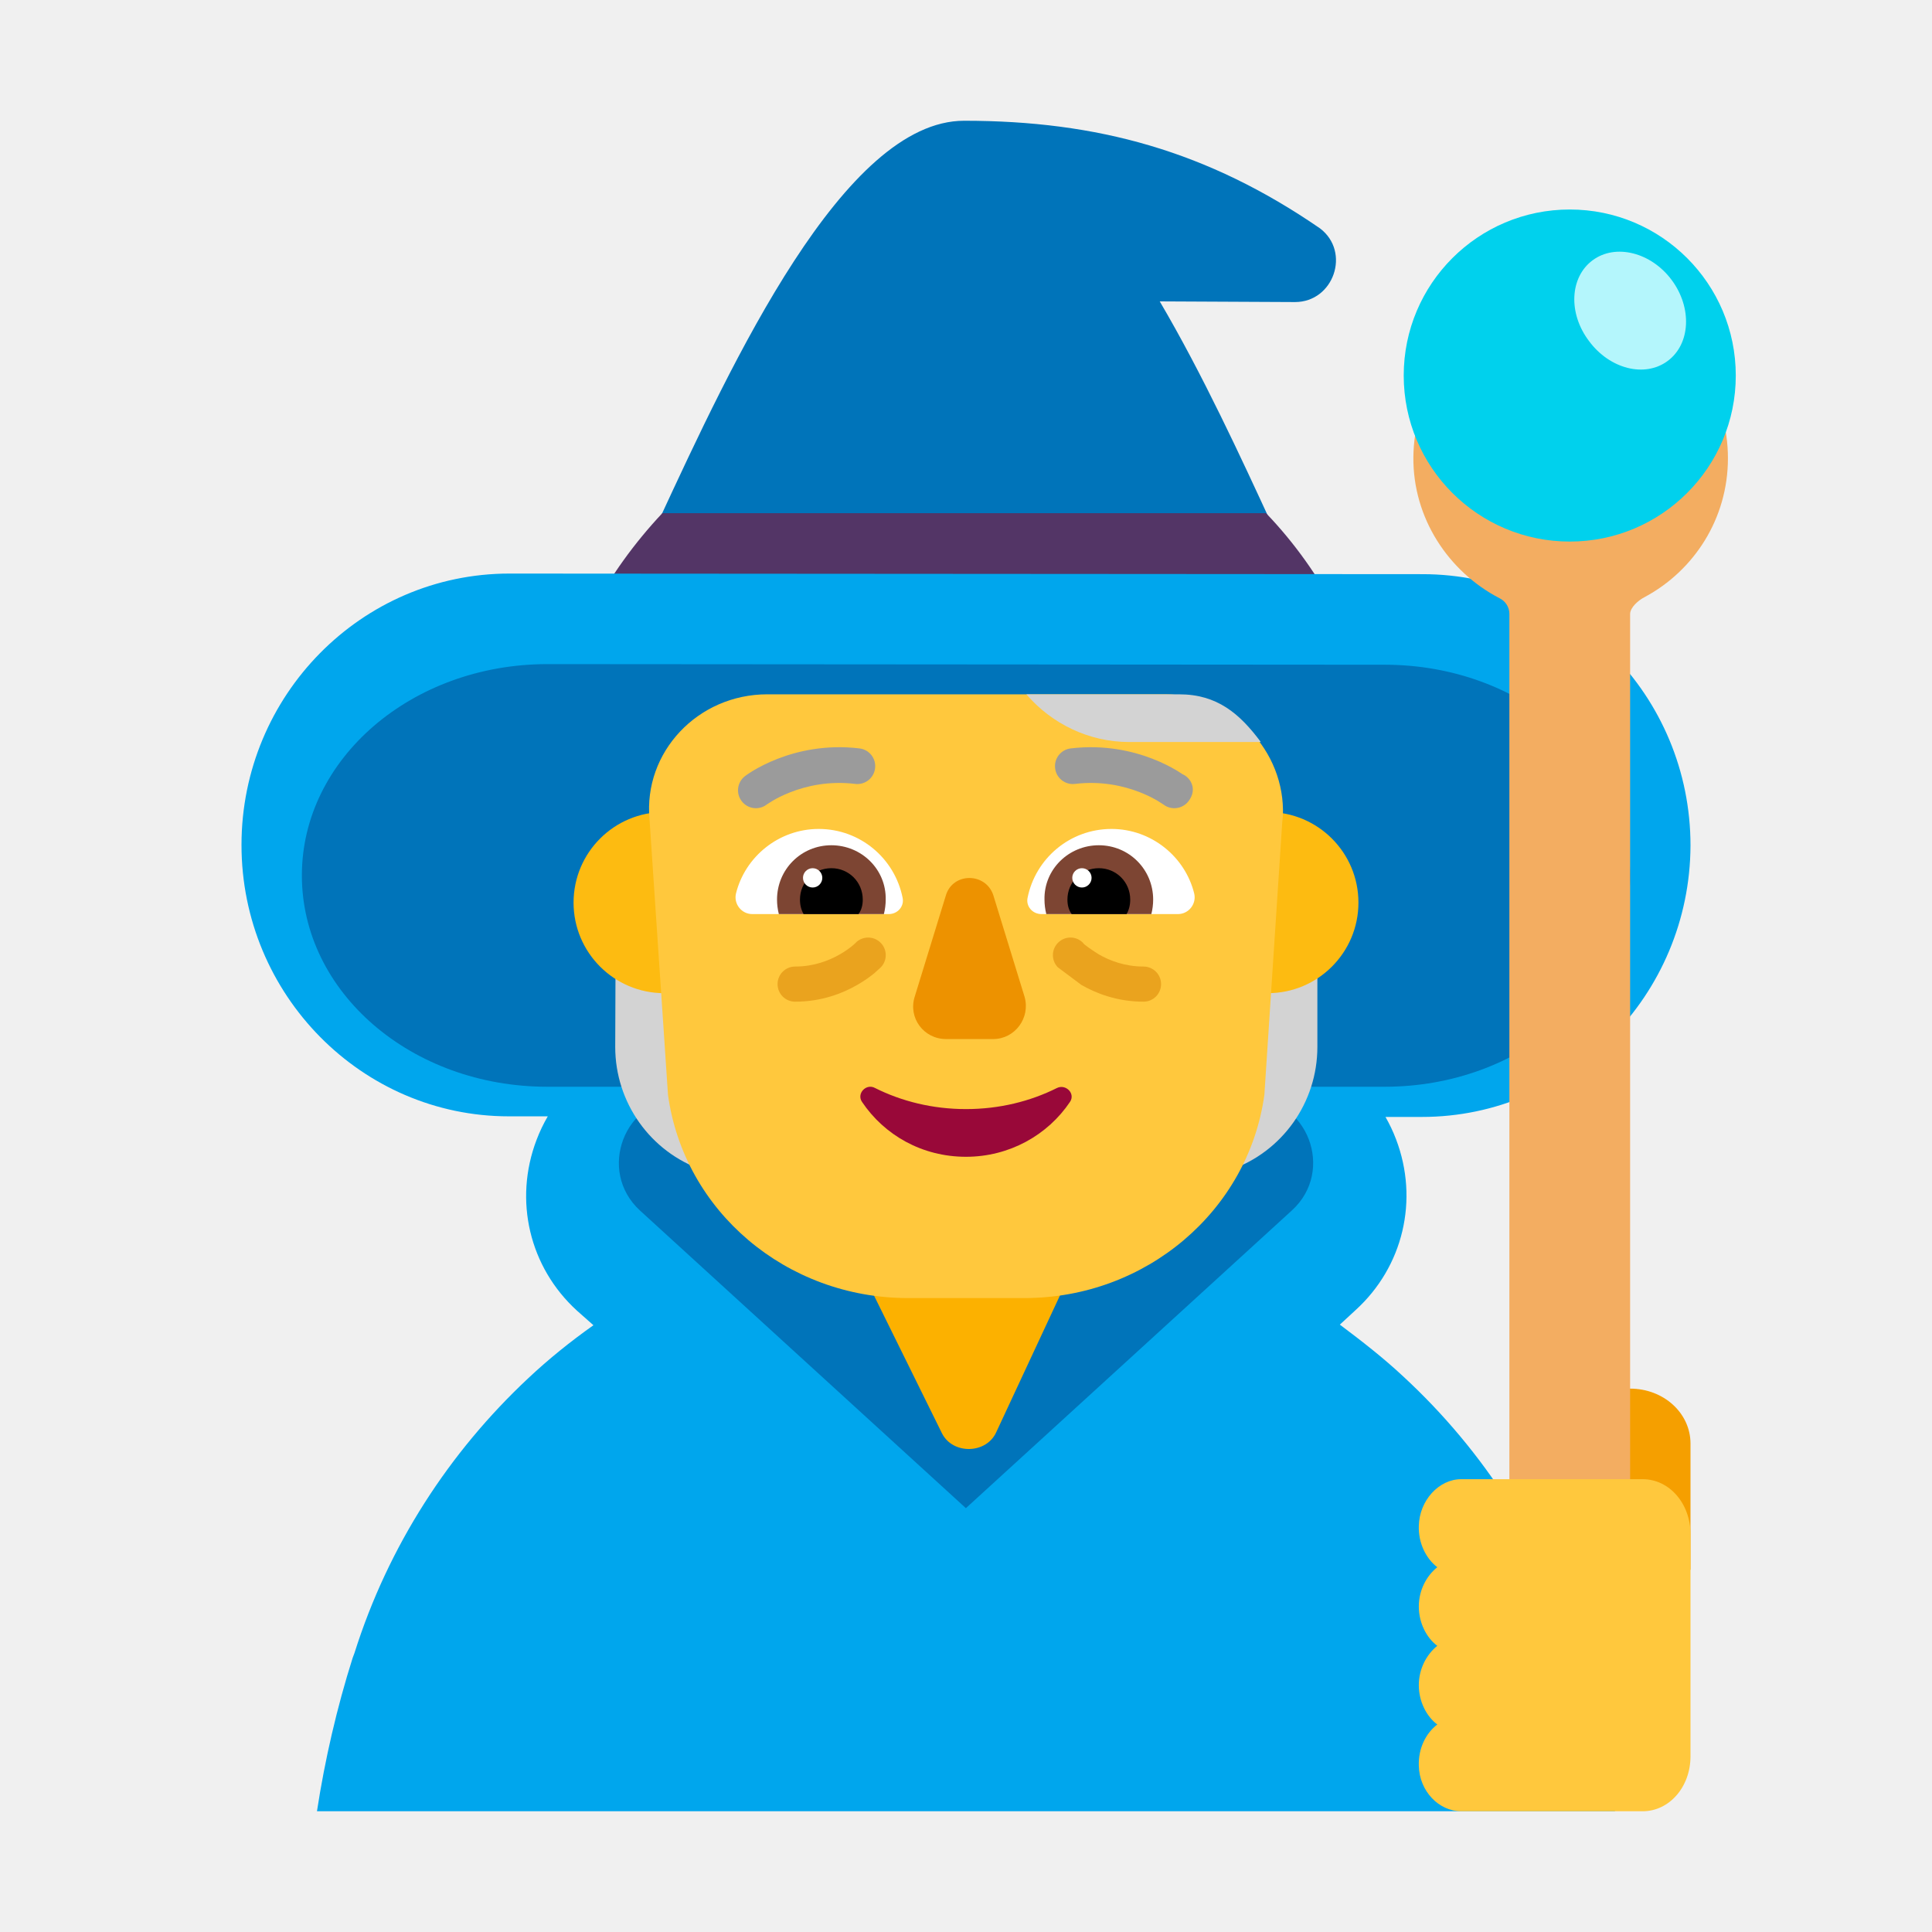
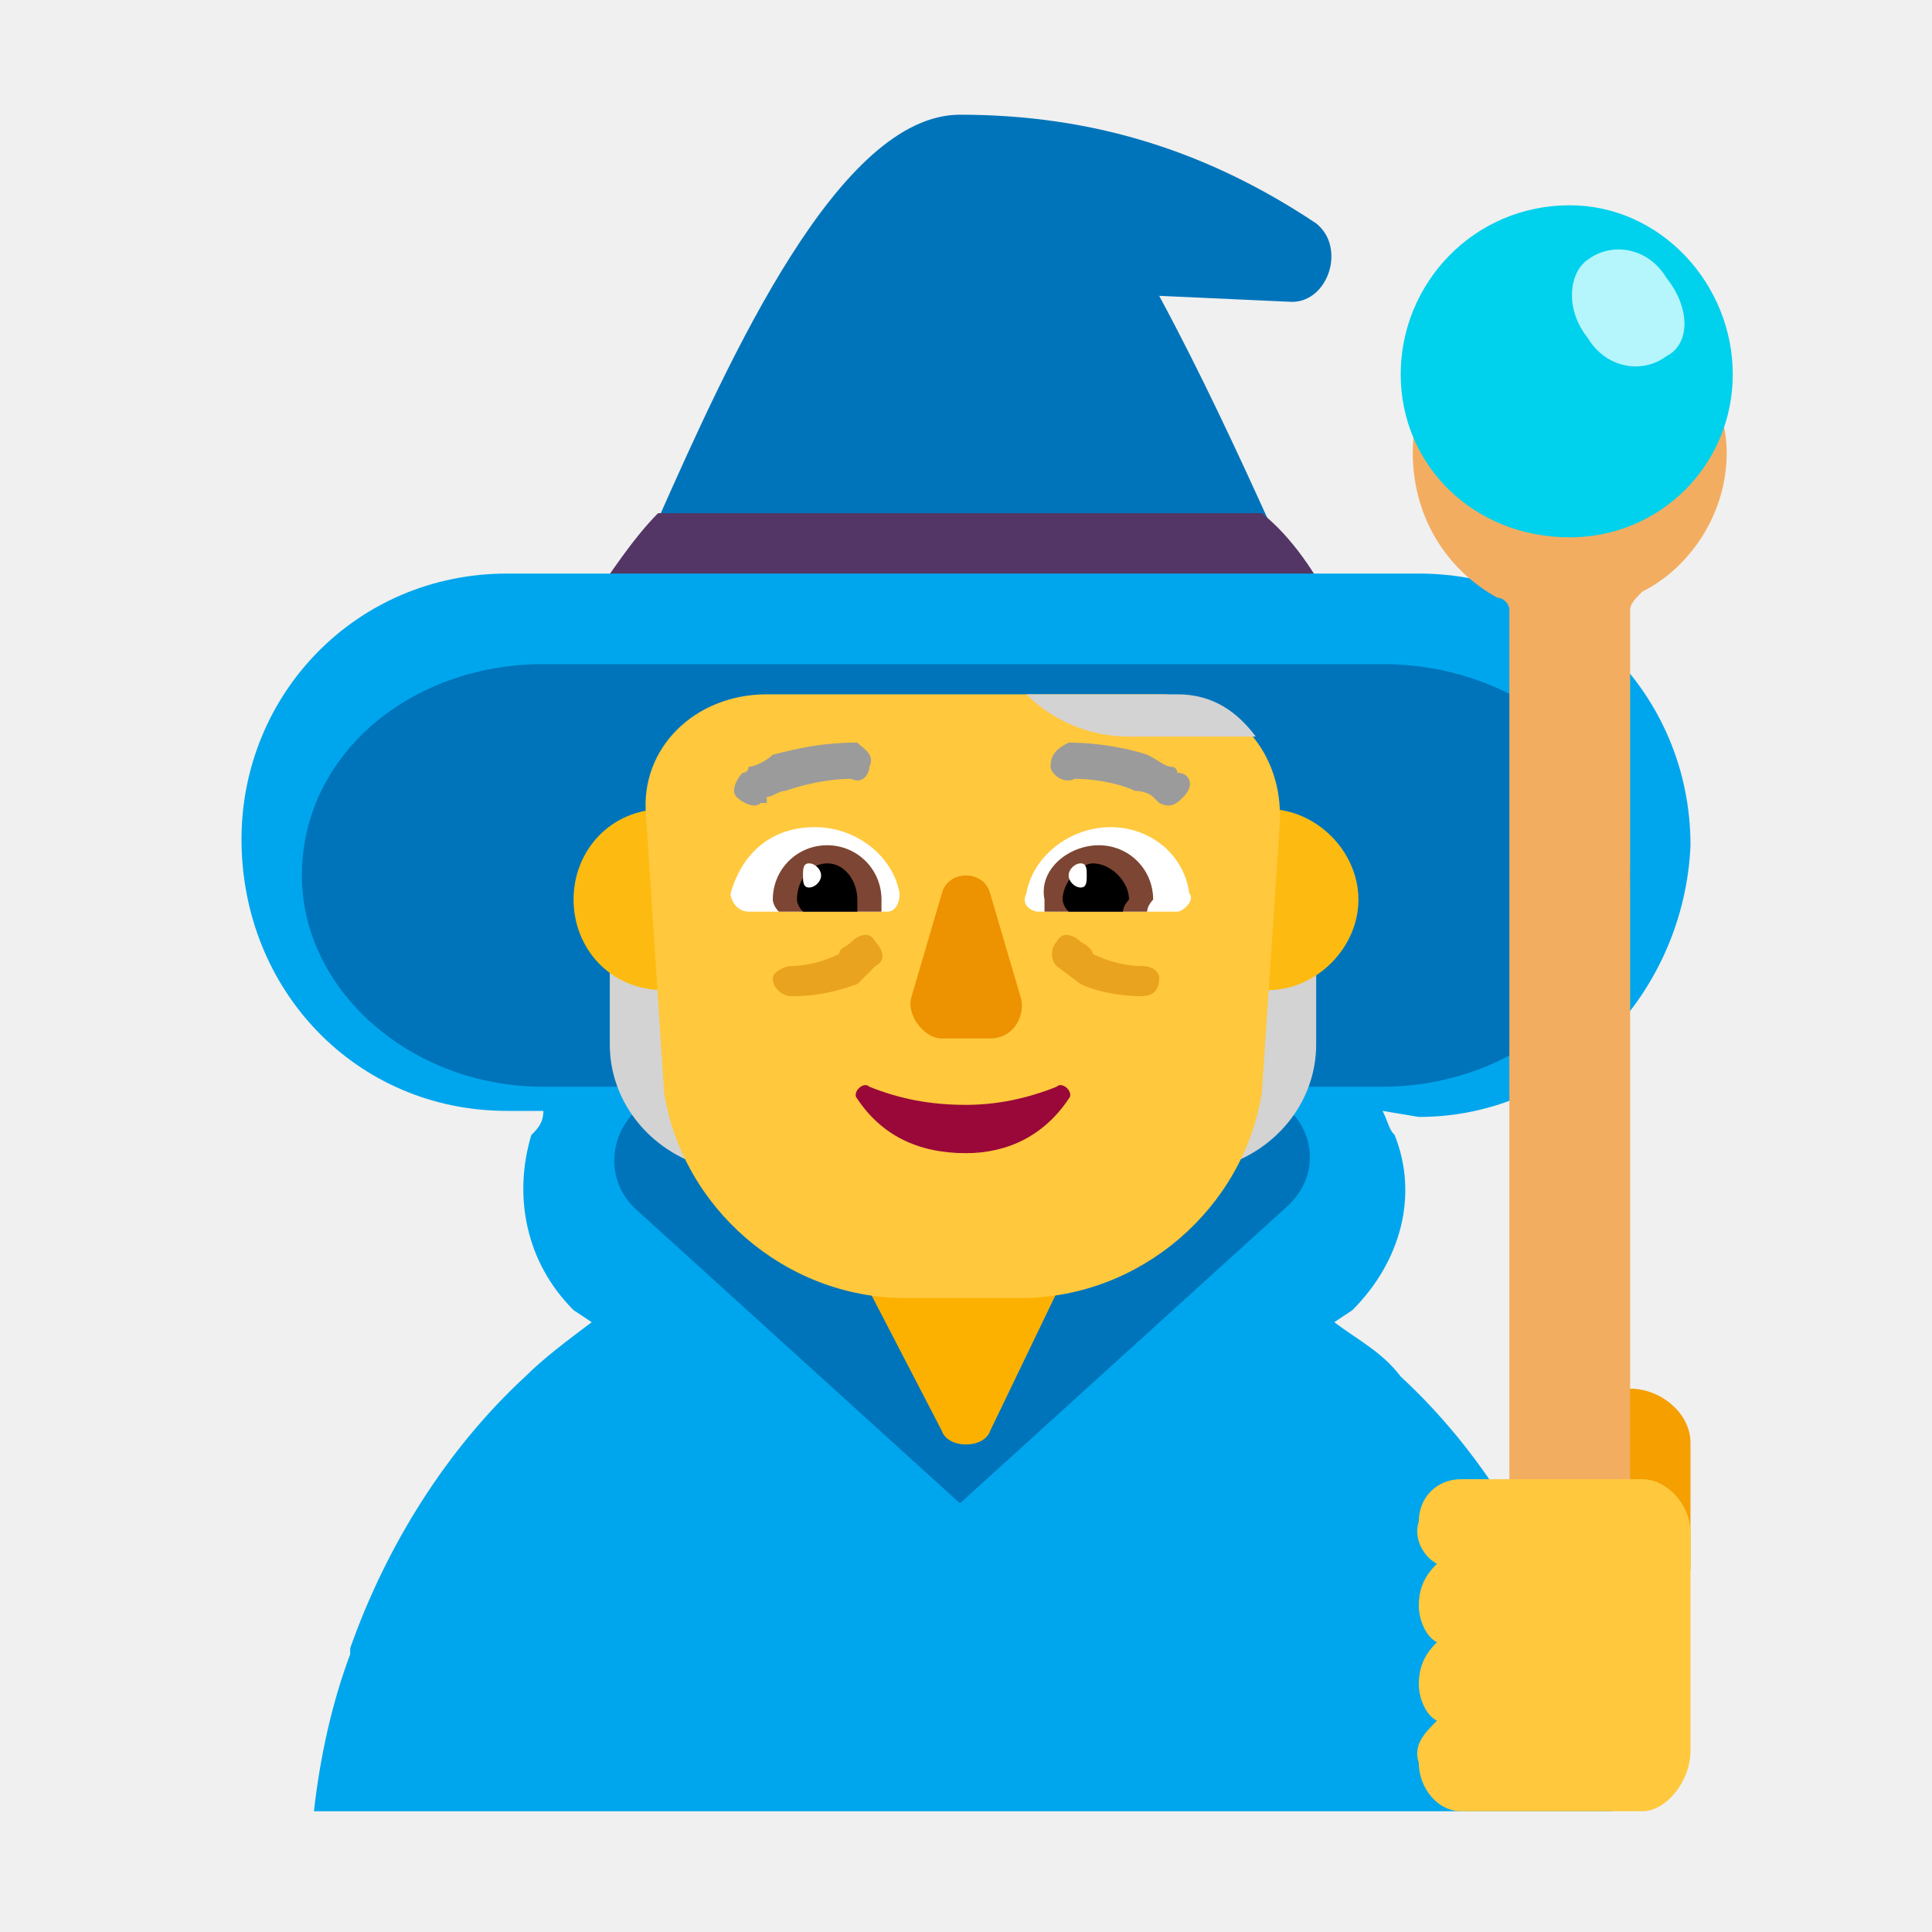
<svg xmlns="http://www.w3.org/2000/svg" width="32" height="32" viewBox="0 0 32 32" fill="none">
-   <path d="M10.2 10.11L10.02 10.46H21.92L21.75 10.13C21.556 9.75 21.327 9.255 21.07 8.695C20.554 7.577 19.921 6.203 19.209 4.992L21.449 5.003C22.091 5.003 22.377 4.173 21.864 3.783C20 2.5 18.172 2 15.97 2C13.98 2 12.131 5.99 10.912 8.621C10.642 9.203 10.403 9.719 10.2 10.11Z" fill="#0074BA" />
-   <path d="M9.79 10.15L9.6 10.53H22.34L22.16 10.17C21.84 9.55 21.44 8.99 20.97 8.5H10.97C10.51 8.99 10.11 9.54 9.79 10.15Z" fill="#533566" />
-   <path d="M22.948 18.5L23.552 18.5C26 18.5 27.99 16.484 28 14.005C28 11.526 26.01 9.51 23.562 9.51L8.438 9.5C5.99 9.5 4 11.516 4 13.995C4 16.474 5.99 18.49 8.428 18.49L9.073 18.49C9.001 18.613 8.939 18.743 8.887 18.88C8.506 19.88 8.767 20.99 9.558 21.71L9.829 21.95C9.448 22.22 9.087 22.51 8.747 22.83C7.444 24.05 6.432 25.6 5.871 27.38L5.841 27.46C5.581 28.28 5.38 29.15 5.25 30H26.75C26.62 29.14 26.429 28.26 26.169 27.42C25.598 25.61 24.576 24.03 23.244 22.8C22.913 22.49 22.552 22.21 22.192 21.94L22.452 21.7C23.244 20.98 23.504 19.87 23.123 18.87C23.074 18.741 23.015 18.617 22.948 18.5Z" fill="#00A6ED" />
-   <path d="M9.065 18H22.935C25.176 18 27 16.436 27 14.51C27 12.574 25.186 11.01 22.935 11.01L9.065 11C6.824 11 5 12.564 5 14.5C5 16.436 6.814 18 9.065 18Z" fill="#0074BA" />
-   <path d="M15.998 18.15L20.679 18.18C21.655 18.18 22.123 19.39 21.396 20.05L15.998 24.98L10.6 20.05C9.883 19.39 10.341 18.19 11.317 18.18L15.998 18.15Z" fill="#0074BA" />
-   <path d="M17.174 21.071H16.122H15.07C14.793 21.071 14.516 21.051 14.25 21L15.601 23.738C15.778 24.094 16.332 24.084 16.498 23.728L17.75 21.041C17.573 21.061 17.373 21.071 17.174 21.071Z" fill="#FCB100" />
-   <path d="M10.19 17.34L10.2 14.67C11.31 14.65 12.41 14.64 13.52 14.65V20.03L11.64 19.38C10.77 19.08 10.19 18.26 10.19 17.34Z" fill="#D3D3D3" />
-   <path d="M18.49 20.03V14.73C19.6 14.76 20.71 14.8 21.82 14.84L21.82 17.34C21.82 18.26 21.24 19.08 20.37 19.38L18.49 20.03Z" fill="#D3D3D3" />
-   <path d="M12.5 14.95C12.5 15.778 11.828 16.45 11 16.45C10.172 16.45 9.5 15.778 9.5 14.95C9.5 14.121 10.172 13.45 11 13.45C11.828 13.45 12.5 14.121 12.5 14.95Z" fill="#FDBB11" />
-   <path d="M22.5 14.95C22.5 15.778 21.828 16.45 21 16.45C20.172 16.45 19.5 15.778 19.5 14.95C19.5 14.121 20.172 13.45 21 13.45C21.828 13.45 22.5 14.121 22.5 14.95Z" fill="#FDBB11" />
-   <path d="M21.238 13.619C21.238 13.609 21.238 13.609 21.238 13.619L21.249 13.51C21.29 12.441 20.411 11.5 19.298 11.5H12.709C11.555 11.5 10.656 12.46 10.758 13.569L11.064 18.134C11.33 20.064 13.026 21.5 15.038 21.5H16.008H16.969C18.981 21.5 20.677 20.055 20.942 18.134L21.238 13.619Z" fill="#FFC83D" />
-   <path d="M16 18.37C15.446 18.37 14.933 18.241 14.492 18.02C14.349 17.941 14.184 18.11 14.277 18.25C14.646 18.8 15.272 19.16 16 19.16C16.718 19.16 17.354 18.8 17.723 18.25C17.816 18.11 17.651 17.951 17.508 18.02C17.067 18.241 16.554 18.37 16 18.37Z" fill="#990839" />
-   <path d="M12.19 14.8C12.34 14.19 12.9 13.73 13.56 13.73C14.25 13.73 14.82 14.22 14.95 14.87C14.98 15.01 14.87 15.14 14.72 15.14H12.46C12.28 15.14 12.15 14.97 12.19 14.8Z" fill="white" />
-   <path d="M19.78 14.8C19.63 14.19 19.07 13.73 18.41 13.73C17.72 13.73 17.15 14.22 17.02 14.87C16.99 15.01 17.1 15.14 17.25 15.14H19.51C19.69 15.14 19.82 14.97 19.78 14.8Z" fill="white" />
-   <path d="M12.87 14.9C12.87 14.4 13.27 14 13.77 14C14.27 14 14.68 14.4 14.67 14.9C14.67 14.98 14.66 15.06 14.64 15.14H12.9C12.88 15.06 12.87 14.98 12.87 14.9Z" fill="#7D4533" />
-   <path d="M19.1 14.9C19.1 14.4 18.7 14 18.2 14C17.7 14 17.29 14.4 17.3 14.9C17.3 14.98 17.31 15.06 17.33 15.14H19.07C19.09 15.06 19.1 14.98 19.1 14.9Z" fill="#7D4533" />
-   <path d="M13.77 14.38C14.06 14.38 14.29 14.61 14.29 14.9C14.29 14.99 14.27 15.07 14.22 15.14H13.31C13.27 15.07 13.25 14.99 13.25 14.9C13.25 14.61 13.48 14.38 13.77 14.38Z" fill="black" />
-   <path d="M18.2 14.38C17.91 14.38 17.68 14.61 17.68 14.9C17.68 14.99 17.7 15.07 17.75 15.14H18.66C18.7 15.07 18.72 14.99 18.72 14.9C18.72 14.61 18.49 14.38 18.2 14.38Z" fill="black" />
-   <path d="M13.62 14.54C13.62 14.628 13.548 14.7 13.46 14.7C13.372 14.7 13.3 14.628 13.3 14.54C13.3 14.452 13.372 14.38 13.46 14.38C13.548 14.38 13.62 14.452 13.62 14.54Z" fill="white" />
-   <path d="M18.08 14.54C18.08 14.628 18.008 14.7 17.92 14.7C17.832 14.7 17.76 14.628 17.76 14.54C17.76 14.452 17.832 14.38 17.92 14.38C18.008 14.38 18.08 14.452 18.08 14.54Z" fill="white" />
-   <path d="M15.67 14.82L15.15 16.51C15.04 16.86 15.3 17.21 15.67 17.21H16.45C16.81 17.21 17.07 16.86 16.97 16.51L16.45 14.82C16.32 14.45 15.79 14.45 15.67 14.82Z" fill="#ED9200" />
-   <path d="M12.34 12.855C12.21 12.954 12.185 13.14 12.285 13.27C12.384 13.4 12.569 13.425 12.699 13.326L12.702 13.324C12.705 13.322 12.71 13.318 12.718 13.313C12.734 13.302 12.759 13.286 12.793 13.266C12.86 13.226 12.962 13.172 13.093 13.121C13.354 13.019 13.724 12.931 14.165 12.984C14.327 13.004 14.475 12.888 14.494 12.725C14.514 12.563 14.398 12.415 14.235 12.396C13.676 12.329 13.206 12.441 12.877 12.569C12.713 12.633 12.582 12.702 12.491 12.755C12.446 12.782 12.41 12.806 12.384 12.823L12.34 12.855Z" fill="#9B9B9B" />
-   <path d="M19.271 13.326C19.401 13.425 19.586 13.4 19.686 13.27C19.835 13.075 19.724 12.882 19.586 12.823C19.56 12.806 19.524 12.782 19.479 12.755C19.388 12.702 19.257 12.633 19.093 12.569C18.764 12.441 18.294 12.329 17.735 12.396C17.572 12.415 17.456 12.563 17.476 12.725C17.495 12.888 17.643 13.004 17.805 12.984C18.246 12.931 18.616 13.019 18.877 13.121C19.008 13.172 19.11 13.226 19.177 13.266L19.268 13.324L19.271 13.326Z" fill="#9B9B9B" />
-   <path d="M18.7 12.29H20.883C20.533 11.82 20.16 11.5 19.53 11.5H17C17.42 11.99 18.04 12.29 18.7 12.29Z" fill="#D3D3D3" />
-   <path d="M27 23C27.555 23 28 23.405 28 23.91V26H26V23.91C26 23.405 26.445 23 27 23Z" fill="#F59F00" />
-   <path d="M27.25 5.3C27.05 5.19 26.8 5.34 26.8 5.57V7.19C26.8 7.63 26.44 8 26 7.99C25.58 7.98 25.23 7.64 25.23 7.21V5.57C25.23 5.34 24.98 5.19 24.78 5.3C23.97 5.74 23.42 6.59 23.41 7.57C23.4 8.58 23.99 9.47 24.84 9.91C24.94 9.96 25 10.06 25 10.17V26.08C25 26.65 25.47 27.12 26.04 27.12C26.61 27.12 27 26.65 27 26.08V10.17C27 10.06 27.14 9.94 27.24 9.89C28.06 9.45 28.62 8.59 28.62 7.59C28.62 6.6 28.07 5.74 27.25 5.3Z" fill="#F3AD61" />
-   <path d="M26 8.97C27.519 8.97 28.75 7.739 28.75 6.22C28.75 4.701 27.519 3.47 26 3.47C24.481 3.47 23.25 4.701 23.25 6.22C23.25 7.739 24.481 8.97 26 8.97Z" fill="#00D1ED" />
-   <path d="M27.69 4.64C28.03 5.1 28 5.7 27.62 5.98C27.24 6.26 26.66 6.11 26.32 5.65C25.97 5.19 26 4.59 26.38 4.31C26.76 4.03 27.35 4.18 27.69 4.64Z" fill="#B4F6FC" />
+   <path d="M10.2 10.1L10.0 10.4H21.9L21.7 10.1C21.5 9.7 21.3 9.2 21.0 8.6C20.5 7.5 19.9 6.2 19.2 4.9L21.4 5.0C22.0 5.0 22.3 4.1 21.8 3.7C20 2.5 18.1 1.9 15.9 1.9C13.9 1.9 12.1 5.9 10.9 8.6C10.6 9.2 10.4 9.7 10.2 10.1Z" fill="#0074BA" />
+   <path d="M9.7 10.1L9.6 10.5H22.3L22.1 10.1C21.8 9.5 21.4 8.9 20.9 8.5H10.9C10.5 8.9 10.1 9.5 9.7 10.1Z" fill="#533566" />
+   <path d="M22.9 18.4L23.5 18.5C26 18.5 27.9 16.4 28 14.0C28 11.5 26.0 9.5 23.5 9.5L8.4 9.5C5.9 9.5 4 11.5 4 13.9C4 16.4 5.9 18.4 8.4 18.4L9.0 18.4C9.0 18.6 8.9 18.7 8.8 18.8C8.5 19.8 8.7 20.9 9.5 21.7L9.8 21.9C9.4 22.2 9.0 22.5 8.7 22.8C7.4 24.0 6.4 25.6 5.8 27.3L5.8 27.4C5.5 28.2 5.3 29.1 5.2 30H26.7C26.6 29.1 26.4 28.2 26.1 27.4C25.5 25.6 24.5 24.0 23.2 22.8C22.9 22.4 22.5 22.2 22.1 21.9L22.4 21.7C23.2 20.9 23.5 19.8 23.1 18.8C23.0 18.7 23.0 18.6 22.9 18.4Z" fill="#00A6ED" />
+   <path d="M9.0 18H22.9C25.1 18 27 16.4 27 14.5C27 12.5 25.1 11.0 22.9 11.0L9.0 11C6.8 11 5 12.5 5 14.5C5 16.4 6.8 18 9.0 18Z" fill="#0074BA" />
+   <path d="M15.9 18.1L20.6 18.1C21.6 18.1 22.1 19.3 21.3 20.0L15.9 24.9L10.5 20.0C9.8 19.3 10.3 18.1 11.3 18.1L15.9 18.1Z" fill="#0074BA" />
+   <path d="M17.1 21.0H16.1H15.0C14.7 21.0 14.5 21.0 14.2 21L15.6 23.7C15.7 24.0 16.3 24.0 16.4 23.7L17.7 21.0C17.5 21.0 17.3 21.0 17.1 21.0Z" fill="#FCB100" />
+   <path d="M10.1 17.3L10.1 14.6C11.3 14.6 12.4 14.6 13.5 14.6V20.0L11.6 19.3C10.7 19.0 10.1 18.2 10.1 17.3Z" fill="#D3D3D3" />
+   <path d="M18.4 20.0V14.7C19.5 14.7 20.7 14.8 21.8 14.8L21.8 17.3C21.8 18.2 21.2 19.0 20.3 19.3L18.4 20.0Z" fill="#D3D3D3" />
+   <path d="M12.5 14.9C12.5 15.7 11.8 16.4 11 16.4C10.1 16.4 9.5 15.7 9.5 14.9C9.5 14.1 10.1 13.4 11 13.4C11.8 13.4 12.5 14.1 12.5 14.9Z" fill="#FDBB11" />
+   <path d="M22.5 14.9C22.5 15.7 21.8 16.4 21 16.4C20.1 16.4 19.5 15.7 19.5 14.9C19.5 14.1 20.1 13.4 21 13.4C21.8 13.4 22.5 14.1 22.5 14.9Z" fill="#FDBB11" />
+   <path d="M21.2 13.6C21.2 13.6 21.2 13.6 21.2 13.6L21.2 13.5C21.2 12.4 20.4 11.5 19.2 11.5H12.7C11.5 11.5 10.6 12.4 10.7 13.5L11.0 18.1C11.3 20.0 13.0 21.5 15.0 21.5H16.0H16.9C18.9 21.5 20.6 20.0 20.9 18.1L21.2 13.6Z" fill="#FFC83D" />
+   <path d="M16 18.3C15.4 18.3 14.9 18.2 14.4 18.0C14.3 17.9 14.1 18.1 14.2 18.2C14.6 18.8 15.2 19.1 16 19.1C16.7 19.1 17.3 18.8 17.7 18.2C17.8 18.1 17.6 17.9 17.5 18.0C17.0 18.2 16.5 18.3 16 18.3Z" fill="#990839" />
+   <path d="M12.1 14.8C12.3 14.1 12.8 13.7 13.5 13.7C14.2 13.7 14.8 14.2 14.9 14.8C14.9 15.0 14.8 15.1 14.7 15.1H12.4C12.2 15.1 12.1 14.9 12.1 14.8Z" fill="white" />
+   <path d="M19.7 14.8C19.6 14.1 19.0 13.7 18.4 13.7C17.7 13.7 17.1 14.2 17.0 14.8C16.9 15.0 17.1 15.1 17.2 15.1H19.5C19.6 15.1 19.8 14.9 19.7 14.8Z" fill="white" />
+   <path d="M12.8 14.9C12.8 14.4 13.2 14 13.7 14C14.2 14 14.6 14.4 14.6 14.9C14.6 14.9 14.6 15.0 14.6 15.1H12.9C12.8 15.0 12.8 14.9 12.8 14.9Z" fill="#7D4533" />
+   <path d="M19.1 14.9C19.1 14.4 18.7 14 18.2 14C17.7 14 17.2 14.4 17.3 14.9C17.3 14.9 17.3 15.0 17.3 15.1H19.0C19.0 15.0 19.1 14.9 19.1 14.9Z" fill="#7D4533" />
+   <path d="M13.7 14.3C14.0 14.3 14.2 14.6 14.2 14.9C14.2 14.9 14.2 15.0 14.2 15.1H13.3C13.2 15.0 13.2 14.9 13.2 14.9C13.2 14.6 13.4 14.3 13.7 14.3Z" fill="black" />
+   <path d="M18.1 14.3C17.9 14.3 17.6 14.6 17.6 14.9C17.6 14.9 17.6 15.0 17.7 15.1H18.6C18.6 15.0 18.7 14.9 18.7 14.9C18.7 14.6 18.4 14.3 18.1 14.3Z" fill="black" />
+   <path d="M13.6 14.5C13.6 14.6 13.5 14.7 13.4 14.7C13.3 14.7 13.3 14.6 13.3 14.5C13.3 14.4 13.3 14.3 13.4 14.3C13.5 14.3 13.6 14.4 13.6 14.5Z" fill="white" />
+   <path d="M18.0 14.5C18.0 14.6 18.0 14.7 17.9 14.7C17.8 14.7 17.7 14.6 17.7 14.5C17.7 14.4 17.8 14.3 17.9 14.3C18.0 14.3 18.0 14.4 18.0 14.5Z" fill="white" />
+   <path d="M15.6 14.8L15.1 16.5C15.0 16.8 15.3 17.2 15.6 17.2H16.4C16.8 17.2 17.0 16.8 16.9 16.5L16.4 14.8C16.3 14.4 15.7 14.4 15.6 14.8Z" fill="#ED9200" />
+   <path d="M12.3 12.8C12.2 12.9 12.1 13.1 12.2 13.2C12.3 13.3 12.5 13.4 12.6 13.3L12.7 13.3C12.7 13.3 12.7 13.3 12.7 13.3C12.7 13.3 12.7 13.2 12.7 13.2C12.8 13.2 12.9 13.1 13.0 13.1C13.3 13.0 13.7 12.9 14.1 12.9C14.3 13.0 14.4 12.8 14.4 12.7C14.5 12.5 14.3 12.4 14.2 12.3C13.6 12.3 13.2 12.4 12.8 12.5C12.7 12.6 12.5 12.7 12.4 12.7C12.4 12.7 12.4 12.8 12.3 12.8L12.3 12.8Z" fill="#9B9B9B" />
+   <path d="M19.2 13.3C19.4 13.4 19.5 13.3 19.6 13.2C19.8 13.0 19.7 12.8 19.5 12.8C19.5 12.8 19.5 12.7 19.4 12.7C19.3 12.7 19.2 12.6 19.0 12.5C18.7 12.4 18.2 12.3 17.7 12.3C17.5 12.4 17.4 12.5 17.4 12.7C17.4 12.8 17.6 13.0 17.8 12.9C18.2 12.9 18.6 13.0 18.8 13.1C19.0 13.1 19.1 13.2 19.1 13.2L19.2 13.3L19.2 13.3Z" fill="#9B9B9B" />
+   <path d="M18.7 12.2H20.8C20.5 11.8 20.1 11.5 19.5 11.5H17C17.4 11.9 18.0 12.2 18.7 12.2Z" fill="#D3D3D3" />
+   <path d="M27 23C27.5 23 28 23.4 28 23.9V26H26V23.9C26 23.4 26.4 23 27 23Z" fill="#F59F00" />
+   <path d="M27.2 5.3C27.0 5.1 26.8 5.3 26.8 5.5V7.1C26.8 7.6 26.4 8.0 26 7.9C25.5 7.9 25.2 7.6 25.2 7.2V5.5C25.2 5.3 24.9 5.1 24.7 5.3C23.9 5.7 23.4 6.5 23.4 7.5C23.4 8.5 23.9 9.4 24.8 9.9C24.9 9.9 25 10.0 25 10.1V26.0C25 26.6 25.4 27.1 26.0 27.1C26.6 27.1 27 26.6 27 26.0V10.1C27 10.0 27.1 9.9 27.2 9.8C28.0 9.4 28.6 8.5 28.6 7.5C28.6 6.6 28.0 5.7 27.2 5.3Z" fill="#F3AD61" />
+   <path d="M26 8.9C27.5 8.9 28.7 7.7 28.7 6.2C28.7 4.7 27.5 3.4 26 3.4C24.4 3.4 23.2 4.7 23.2 6.2C23.2 7.7 24.4 8.9 26 8.9Z" fill="#00D1ED" />
+   <path d="M27.6 4.6C28.0 5.1 28 5.7 27.6 5.9C27.2 6.2 26.6 6.1 26.3 5.6C25.9 5.1 26 4.5 26.3 4.3C26.7 4.0 27.3 4.1 27.6 4.6Z" fill="#B4F6FC" />
  <g opacity="0.5">
-     <path d="M17.94 15.618C17.829 15.502 17.645 15.498 17.529 15.61C17.413 15.721 17.409 15.905 17.52 16.021L17.909 16.312C18.149 16.451 18.502 16.591 18.94 16.591C19.101 16.591 19.231 16.461 19.231 16.3C19.231 16.139 19.101 16.009 18.94 16.009C18.628 16.009 18.376 15.909 18.199 15.807C18.113 15.753 17.94 15.638 17.94 15.618Z" fill="#D67D00" />
-     <path d="M14.581 15.61C14.465 15.499 14.281 15.502 14.17 15.618L14.16 15.628C14.15 15.637 14.134 15.652 14.112 15.67C14.067 15.706 13.999 15.757 13.911 15.807C13.734 15.909 13.482 16.009 13.17 16.009C13.009 16.009 12.879 16.139 12.879 16.3C12.879 16.461 13.009 16.591 13.17 16.591C13.608 16.591 13.961 16.451 14.201 16.312C14.322 16.243 14.416 16.173 14.481 16.12L14.588 16.023L14.589 16.022L14.59 16.021C14.701 15.905 14.697 15.721 14.581 15.61Z" fill="#D67D00" />
+     <path d="M17.9 15.6C17.8 15.5 17.6 15.4 17.5 15.6C17.4 15.7 17.4 15.9 17.5 16.0L17.9 16.3C18.1 16.4 18.5 16.5 18.9 16.5C19.1 16.5 19.2 16.4 19.2 16.2C19.2 16.1 19.1 16.0 18.9 16.0C18.6 16.0 18.3 15.9 18.1 15.8C18.1 15.7 17.9 15.6 17.9 15.6Z" fill="#D67D00" />
+     <path d="M14.5 15.6C14.4 15.4 14.2 15.5 14.1 15.6L14.1 15.6C14.1 15.6 14.1 15.6 14.1 15.6C14.0 15.7 13.9 15.7 13.9 15.8C13.7 15.9 13.4 16.0 13.1 16.0C13.0 16.0 12.8 16.1 12.8 16.2C12.8 16.4 13.0 16.5 13.1 16.5C13.6 16.5 13.9 16.4 14.2 16.3C14.3 16.2 14.4 16.1 14.4 16.1L14.5 16.0L14.5 16.0L14.5 16.0C14.7 15.9 14.6 15.7 14.5 15.6Z" fill="#D67D00" />
  </g>
-   <path d="M23.5 25.275C23.509 24.852 23.833 24.5 24.202 24.5H27.208C27.649 24.5 28 24.903 28 25.41V29.09C28 29.597 27.649 30 27.208 30H24.202C23.833 30 23.509 29.669 23.5 29.245C23.491 28.956 23.617 28.708 23.806 28.563C23.626 28.429 23.5 28.18 23.5 27.912C23.5 27.643 23.626 27.405 23.806 27.26C23.626 27.126 23.5 26.878 23.5 26.609C23.5 26.34 23.626 26.102 23.806 25.958C23.617 25.813 23.491 25.555 23.5 25.275Z" fill="#FFC83D" />
+   <path d="M23.5 25.2C23.5 24.8 23.8 24.5 24.2 24.5H27.2C27.6 24.5 28 24.9 28 25.4V29.0C28 29.5 27.6 30 27.2 30H24.2C23.8 30 23.5 29.6 23.5 29.2C23.4 28.9 23.6 28.7 23.8 28.5C23.6 28.4 23.5 28.1 23.5 27.9C23.5 27.6 23.6 27.4 23.8 27.2C23.6 27.1 23.5 26.8 23.5 26.6C23.5 26.3 23.6 26.1 23.8 25.9C23.6 25.8 23.4 25.5 23.5 25.2Z" fill="#FFC83D" />
</svg>
